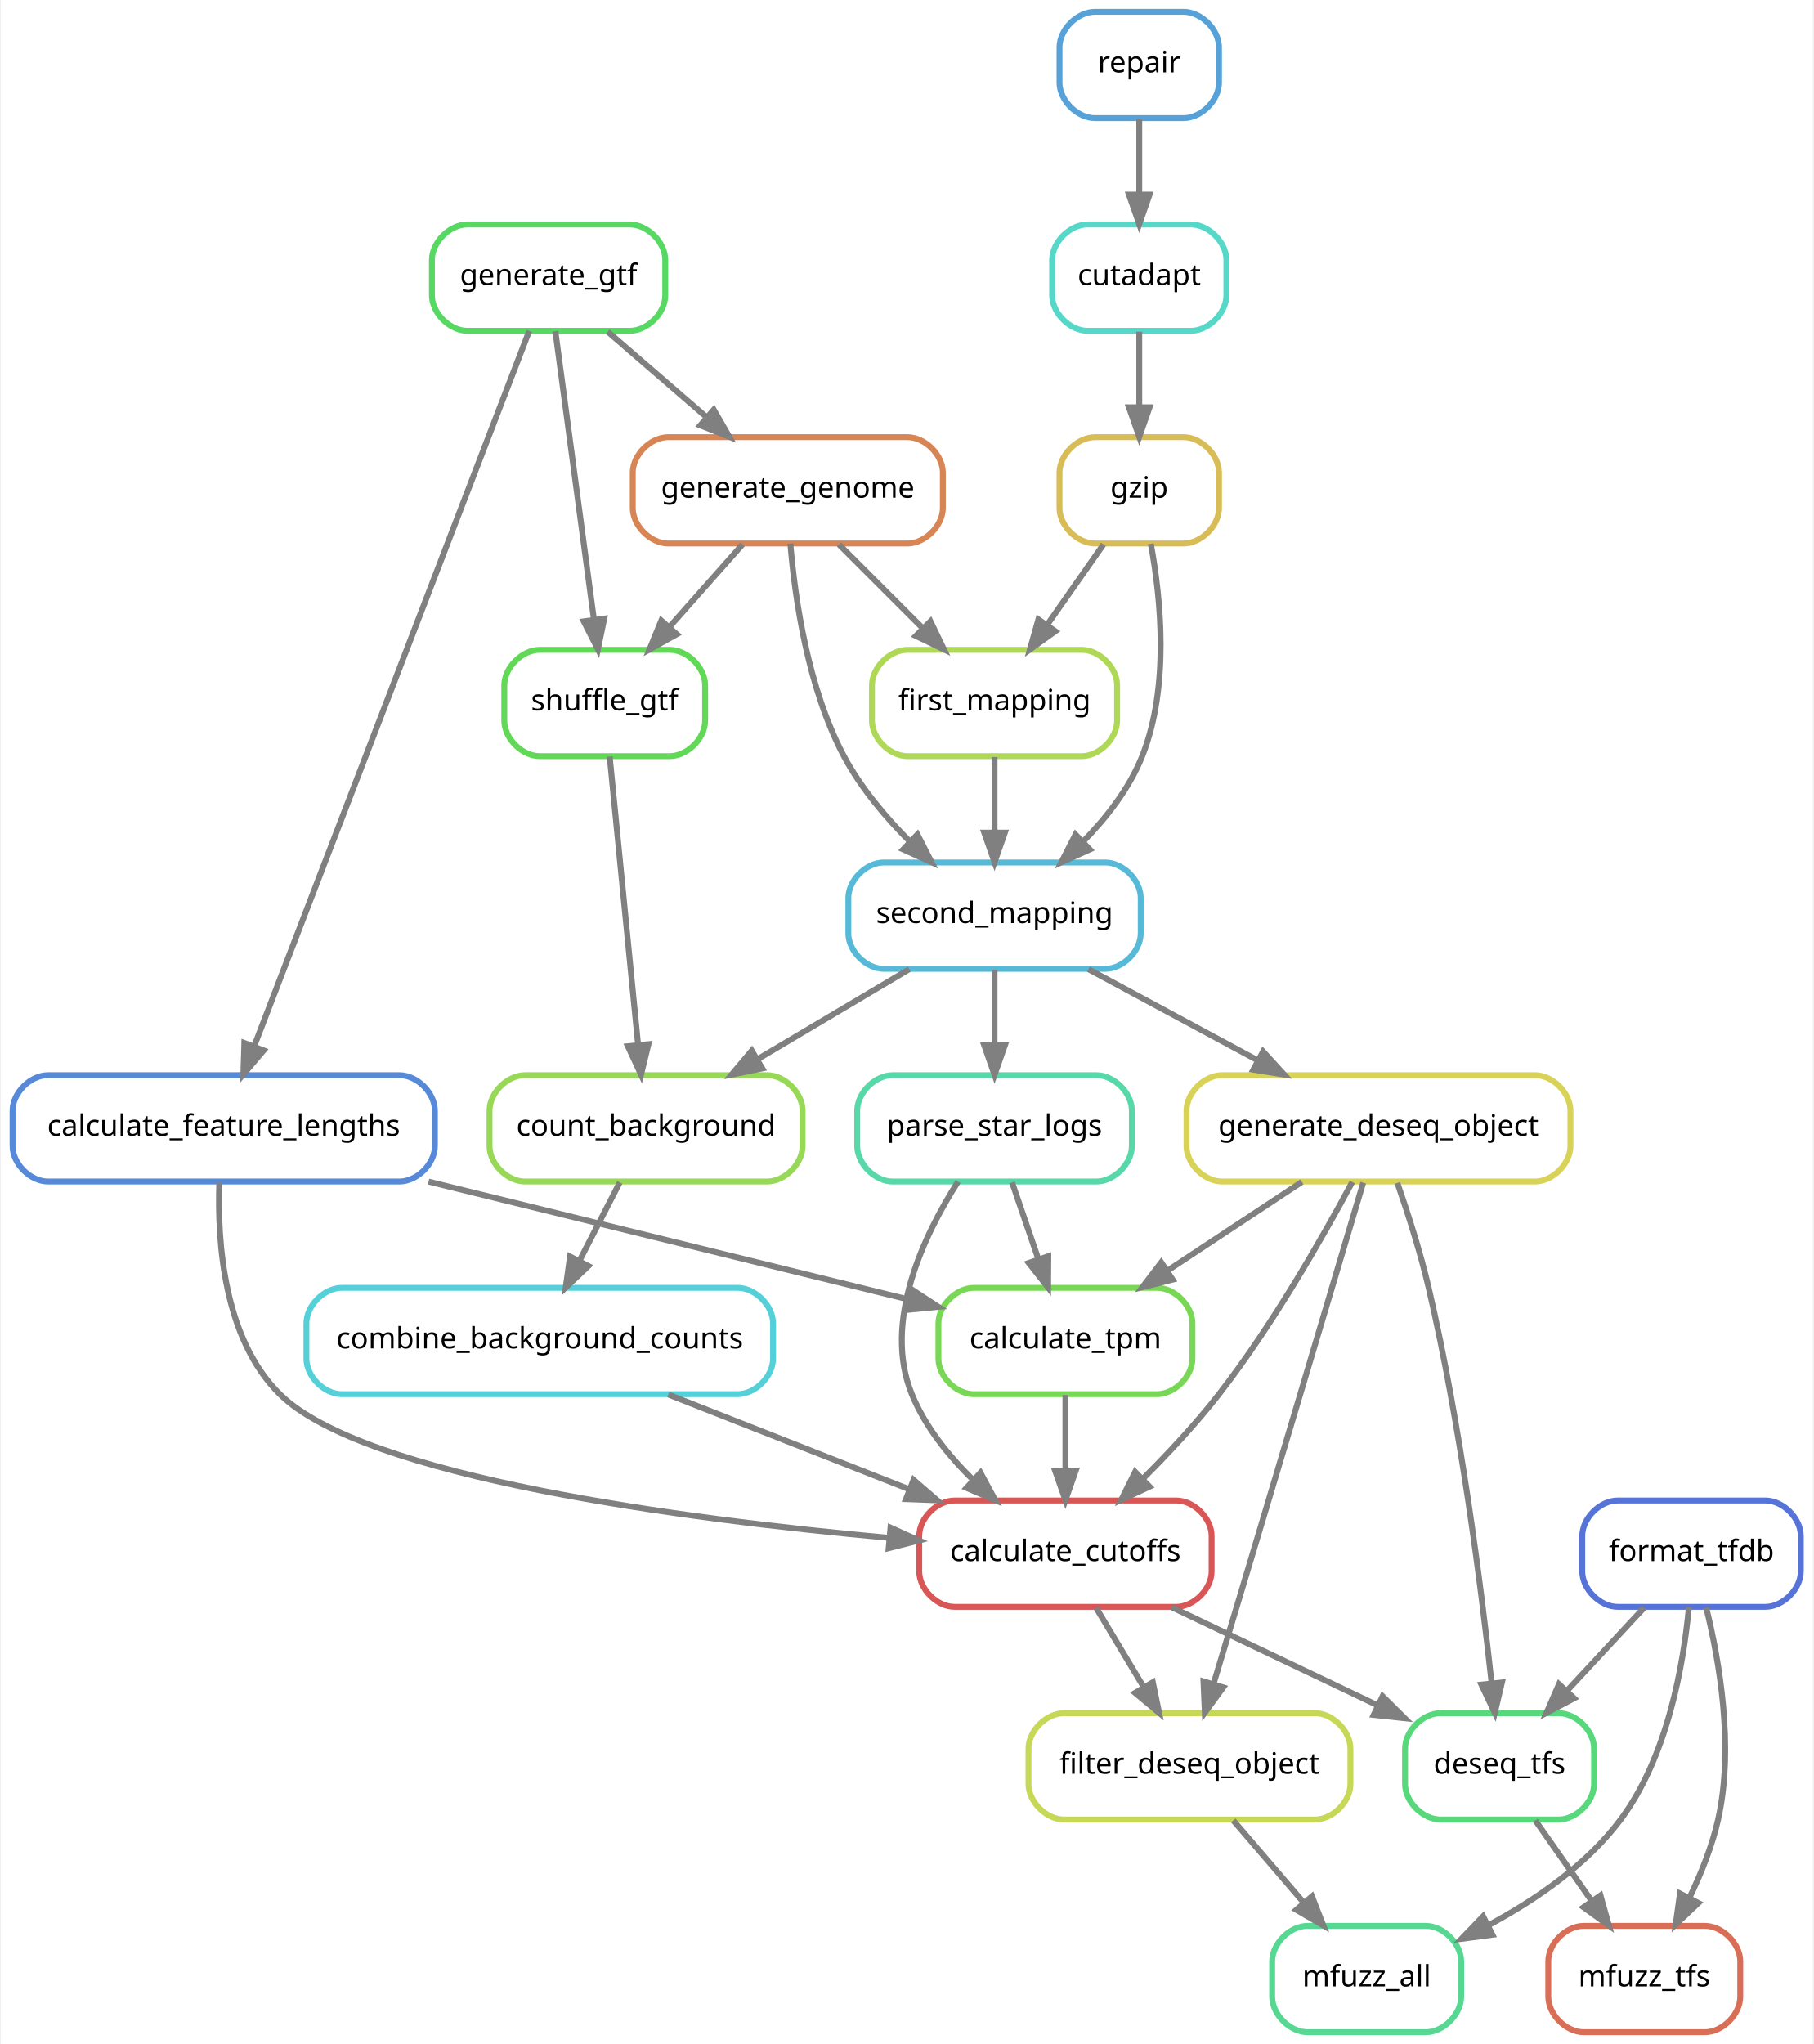
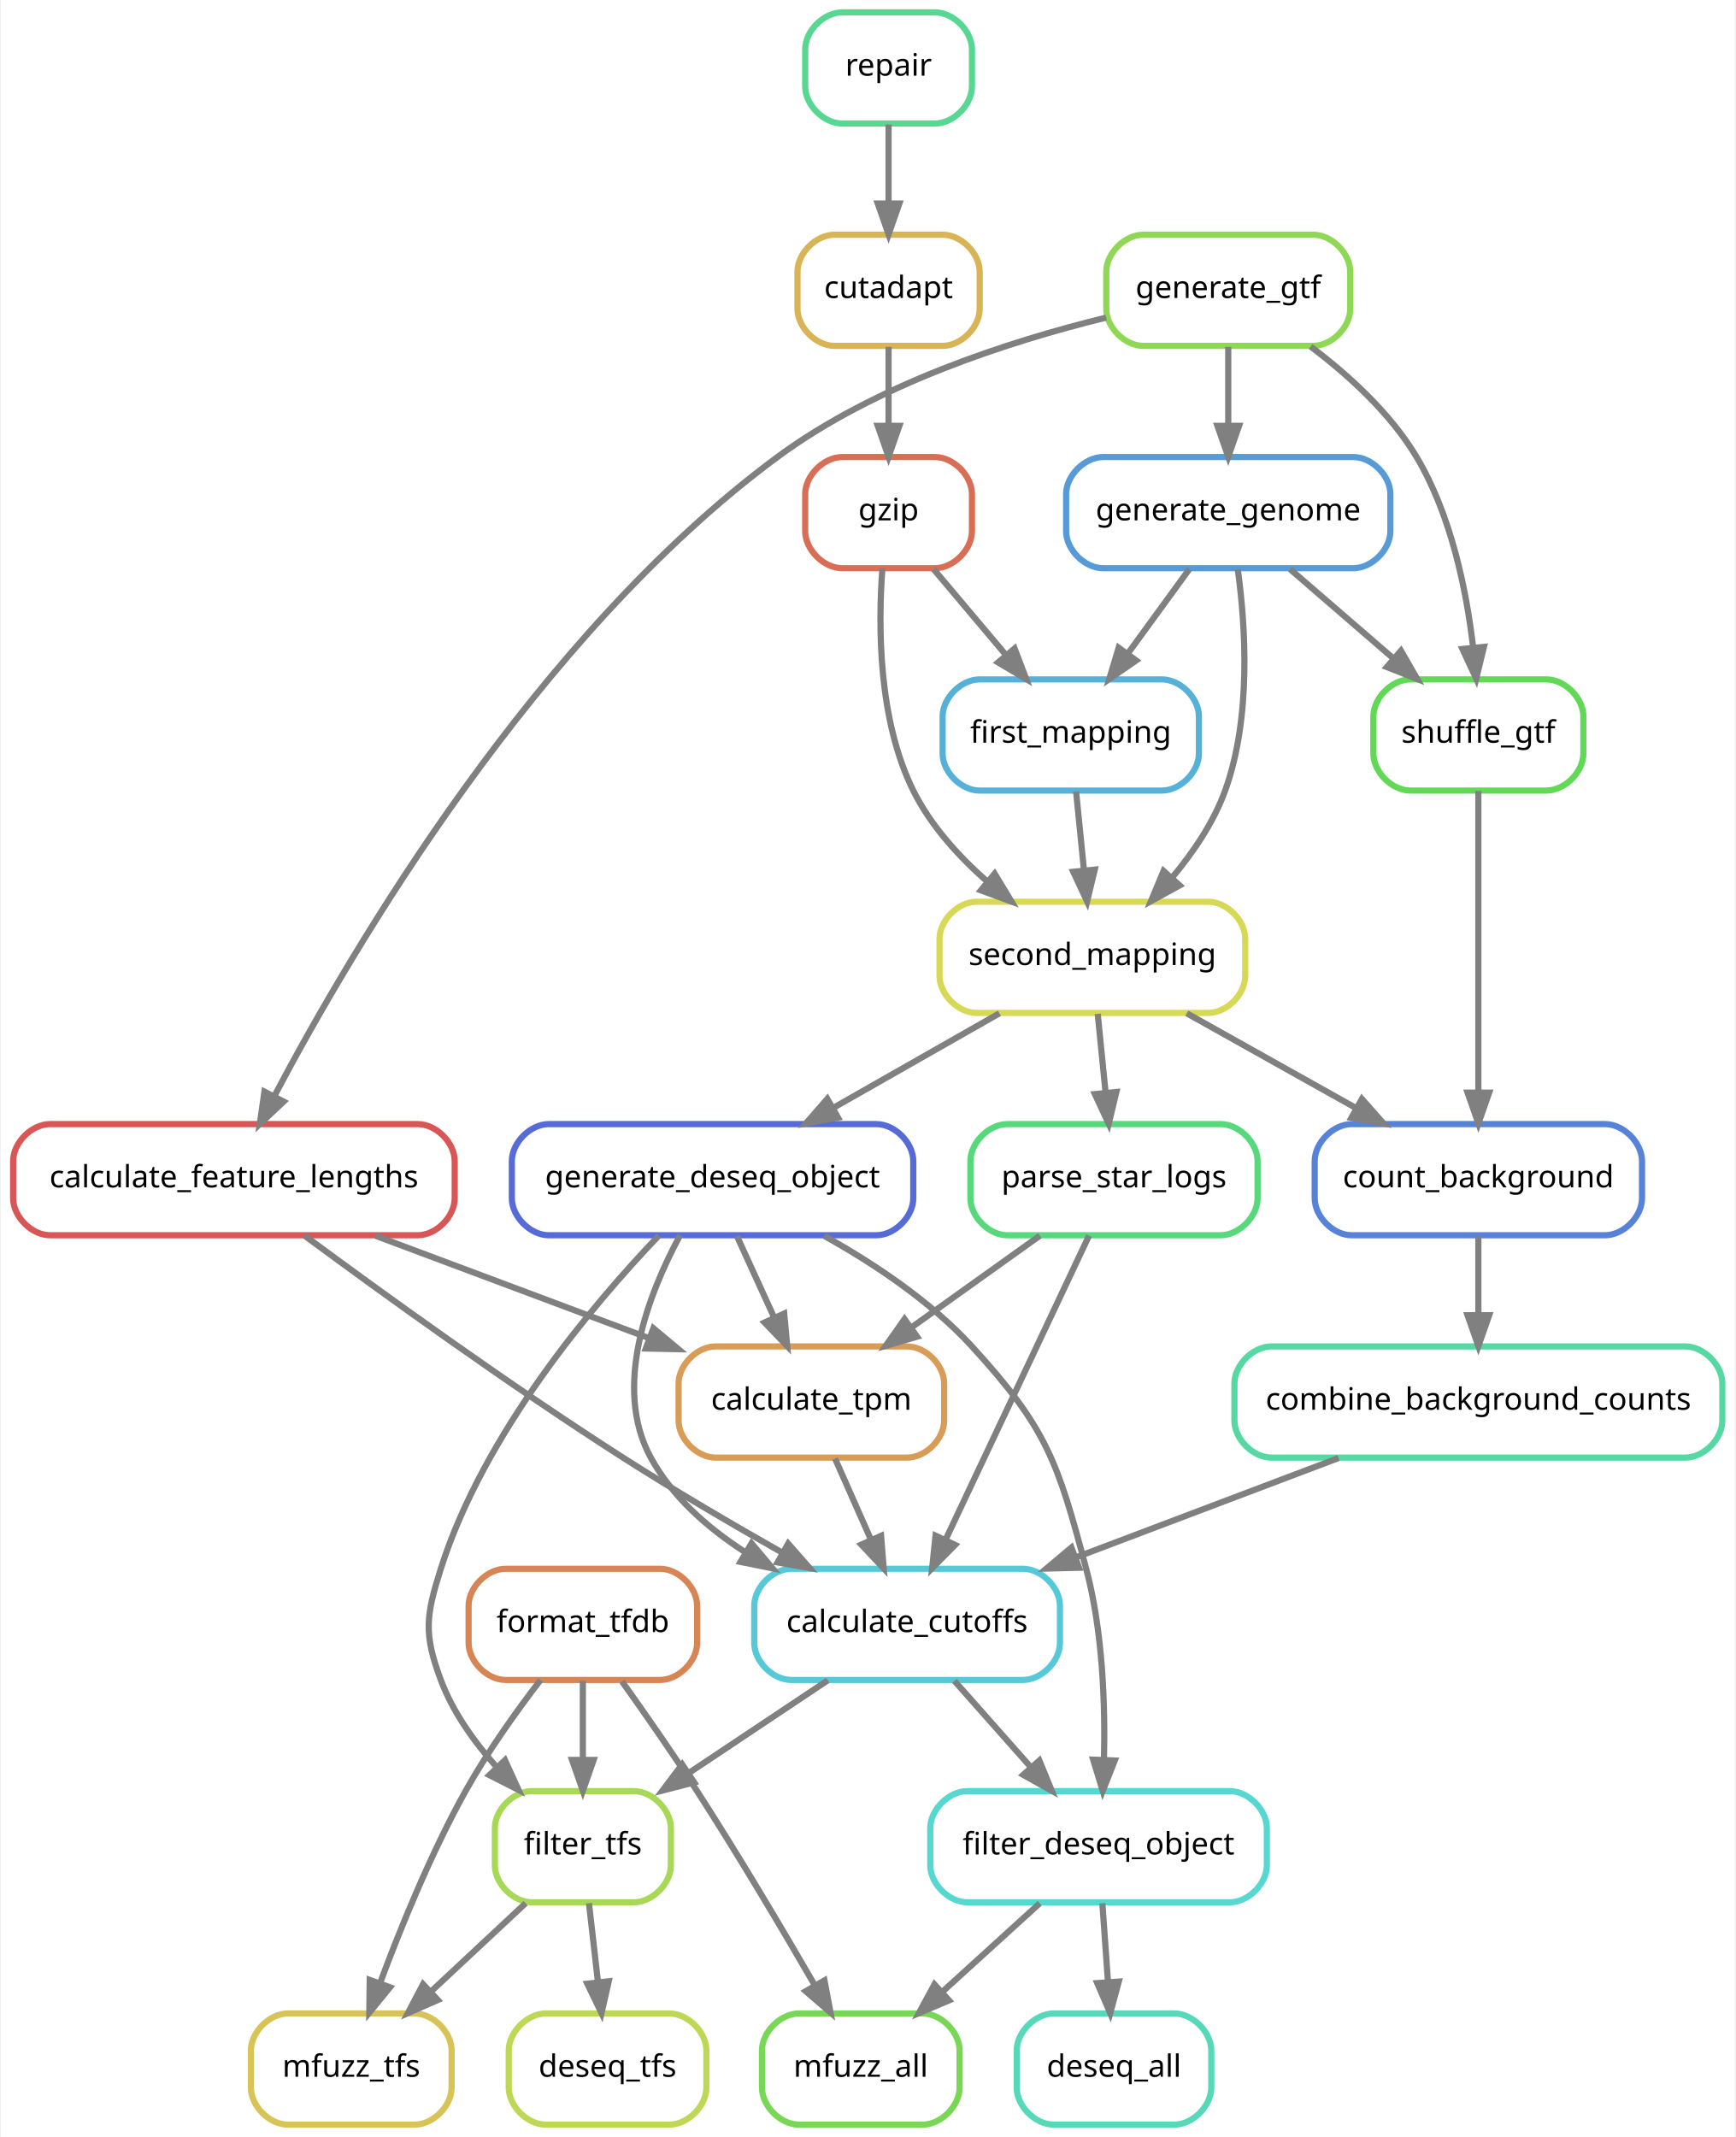
- <svg xmlns="http://www.w3.org/2000/svg" width="614pt" height="692pt" viewBox="0.00 0.00 613.50 692.00">
+ <svg xmlns="http://www.w3.org/2000/svg" width="562pt" height="692pt" viewBox="0.00 0.00 561.50 692.00">
  <g id="graph0" class="graph" transform="scale(1 1) rotate(0) translate(4 688)">
-     <polygon fill="white" stroke="none" points="-4,4 -4,-688 609.5,-688 609.5,4 -4,4" />
+     <polygon fill="white" stroke="none" points="-4,4 -4,-688 557.5,-688 557.5,4 -4,4" />
    <g id="node1" class="node">
-       <path fill="none" stroke="#56d892" stroke-width="2" d="M478.5,-36C478.5,-36 438.5,-36 438.5,-36 432.5,-36 426.5,-30 426.5,-24 426.5,-24 426.5,-12 426.5,-12 426.5,-6 432.5,-0 438.5,-0 438.5,-0 478.5,-0 478.5,-0 484.5,-0 490.5,-6 490.5,-12 490.5,-12 490.5,-24 490.5,-24 490.5,-30 484.5,-36 478.5,-36" />
-       <text text-anchor="middle" x="458.5" y="-15.5" font-family="sans" font-size="10.00">mfuzz_all</text>
+       <path fill="none" stroke="#bed856" stroke-width="2" d="M212.5,-36C212.5,-36 172.5,-36 172.5,-36 166.5,-36 160.5,-30 160.5,-24 160.5,-24 160.5,-12 160.5,-12 160.5,-6 166.5,-0 172.5,-0 172.5,-0 212.5,-0 212.5,-0 218.5,-0 224.5,-6 224.5,-12 224.5,-12 224.5,-24 224.5,-24 224.5,-30 218.5,-36 212.5,-36" />
+       <text text-anchor="middle" x="192.5" y="-15.5" font-family="sans" font-size="10.00">deseq_tfs</text>
    </g>
    <g id="node2" class="node">
-       <path fill="none" stroke="#c6d856" stroke-width="2" d="M441,-108C441,-108 356,-108 356,-108 350,-108 344,-102 344,-96 344,-96 344,-84 344,-84 344,-78 350,-72 356,-72 356,-72 441,-72 441,-72 447,-72 453,-78 453,-84 453,-84 453,-96 453,-96 453,-102 447,-108 441,-108" />
-       <text text-anchor="middle" x="398.5" y="-87.5" font-family="sans" font-size="10.00">filter_deseq_object</text>
+       <path fill="none" stroke="#78d856" stroke-width="2" d="M294.5,-36C294.5,-36 254.5,-36 254.5,-36 248.5,-36 242.5,-30 242.5,-24 242.5,-24 242.5,-12 242.5,-12 242.5,-6 248.5,-0 254.5,-0 254.5,-0 294.5,-0 294.5,-0 300.5,-0 306.5,-6 306.5,-12 306.5,-12 306.5,-24 306.5,-24 306.5,-30 300.5,-36 294.5,-36" />
+       <text text-anchor="middle" x="274.5" y="-15.5" font-family="sans" font-size="10.00">mfuzz_all</text>
+     </g>
+     <g id="node3" class="node">
+       <path fill="none" stroke="#d8c356" stroke-width="2" d="M130,-36C130,-36 89,-36 89,-36 83,-36 77,-30 77,-24 77,-24 77,-12 77,-12 77,-6 83,-0 89,-0 89,-0 130,-0 130,-0 136,-0 142,-6 142,-12 142,-12 142,-24 142,-24 142,-30 136,-36 130,-36" />
+       <text text-anchor="middle" x="109.5" y="-15.5" font-family="sans" font-size="10.00">mfuzz_tfs</text>
+     </g>
+     <g id="node4" class="node">
+       <path fill="none" stroke="#56d8b9" stroke-width="2" d="M376,-36C376,-36 337,-36 337,-36 331,-36 325,-30 325,-24 325,-24 325,-12 325,-12 325,-6 331,-0 337,-0 337,-0 376,-0 376,-0 382,-0 388,-6 388,-12 388,-12 388,-24 388,-24 388,-30 382,-36 376,-36" />
+       <text text-anchor="middle" x="356.5" y="-15.5" font-family="sans" font-size="10.00">deseq_all</text>
+     </g>
+     <g id="node5" class="node">
+       <path fill="none" stroke="#a7d856" stroke-width="2" d="M201,-108C201,-108 168,-108 168,-108 162,-108 156,-102 156,-96 156,-96 156,-84 156,-84 156,-78 162,-72 168,-72 168,-72 201,-72 201,-72 207,-72 213,-78 213,-84 213,-84 213,-96 213,-96 213,-102 207,-108 201,-108" />
+       <text text-anchor="middle" x="184.5" y="-87.5" font-family="sans" font-size="10.00">filter_tfs</text>
+     </g>
+     <g id="edge1" class="edge">
+       <path fill="none" stroke="grey" stroke-width="2" d="M186.478,-71.697C187.359,-63.983 188.419,-54.712 189.401,-46.112" />
+       <polygon fill="grey" stroke="grey" stroke-width="2" points="192.887,-46.437 190.545,-36.104 185.932,-45.642 192.887,-46.437" />
+     </g>
+     <g id="edge4" class="edge">
+       <path fill="none" stroke="grey" stroke-width="2" d="M165.961,-71.697C156.697,-63.05 145.338,-52.449 135.243,-43.027" />
+       <polygon fill="grey" stroke="grey" stroke-width="2" points="137.525,-40.369 127.826,-36.104 132.749,-45.486 137.525,-40.369" />
+     </g>
+     <g id="node6" class="node">
+       <path fill="none" stroke="#56d8d0" stroke-width="2" d="M394,-108C394,-108 309,-108 309,-108 303,-108 297,-102 297,-96 297,-96 297,-84 297,-84 297,-78 303,-72 309,-72 309,-72 394,-72 394,-72 400,-72 406,-78 406,-84 406,-84 406,-96 406,-96 406,-102 400,-108 394,-108" />
+       <text text-anchor="middle" x="351.5" y="-87.5" font-family="sans" font-size="10.00">filter_deseq_object</text>
    </g>
    <g id="edge2" class="edge">
-       <path fill="none" stroke="grey" stroke-width="2" d="M413.331,-71.697C420.525,-63.305 429.297,-53.071 437.19,-43.861" />
-       <polygon fill="grey" stroke="grey" stroke-width="2" points="439.989,-45.975 443.839,-36.104 434.674,-41.419 439.989,-45.975" />
-     </g>
-     <g id="node3" class="node">
-       <path fill="none" stroke="#d86e56" stroke-width="2" d="M573,-36C573,-36 532,-36 532,-36 526,-36 520,-30 520,-24 520,-24 520,-12 520,-12 520,-6 526,-0 532,-0 532,-0 573,-0 573,-0 579,-0 585,-6 585,-12 585,-12 585,-24 585,-24 585,-30 579,-36 573,-36" />
-       <text text-anchor="middle" x="552.5" y="-15.5" font-family="sans" font-size="10.00">mfuzz_tfs</text>
-     </g>
-     <g id="node4" class="node">
-       <path fill="none" stroke="#5673d8" stroke-width="2" d="M593.5,-180C593.5,-180 543.5,-180 543.5,-180 537.5,-180 531.5,-174 531.5,-168 531.5,-168 531.5,-156 531.5,-156 531.5,-150 537.5,-144 543.5,-144 543.5,-144 593.5,-144 593.5,-144 599.5,-144 605.5,-150 605.5,-156 605.5,-156 605.5,-168 605.5,-168 605.5,-174 599.5,-180 593.5,-180" />
-       <text text-anchor="middle" x="568.5" y="-159.5" font-family="sans" font-size="10.00">format_tfdb</text>
-     </g>
-     <g id="edge1" class="edge">
-       <path fill="none" stroke="grey" stroke-width="2" d="M567.609,-143.976C565.825,-124.769 560.481,-93.421 544.5,-72 533.104,-56.724 515.886,-44.866 499.842,-36.278" />
-       <polygon fill="grey" stroke="grey" stroke-width="2" points="501.088,-32.986 490.584,-31.598 497.93,-39.233 501.088,-32.986" />
+       <path fill="none" stroke="grey" stroke-width="2" d="M332.466,-71.697C322.955,-63.05 311.293,-52.449 300.93,-43.027" />
+       <polygon fill="grey" stroke="grey" stroke-width="2" points="303.069,-40.241 293.315,-36.104 298.36,-45.421 303.069,-40.241" />
    </g>
    <g id="edge6" class="edge">
-       <path fill="none" stroke="grey" stroke-width="2" d="M573.474,-143.744C577.935,-125.669 583,-96.55 577.5,-72 575.486,-63.009 571.768,-53.747 567.804,-45.53" />
-       <polygon fill="grey" stroke="grey" stroke-width="2" points="570.815,-43.732 563.125,-36.444 564.592,-46.937 570.815,-43.732" />
+       <path fill="none" stroke="grey" stroke-width="2" d="M352.736,-71.697C353.287,-63.983 353.949,-54.712 354.563,-46.112" />
+       <polygon fill="grey" stroke="grey" stroke-width="2" points="358.057,-46.328 355.278,-36.104 351.075,-45.83 358.057,-46.328" />
    </g>
    <g id="node7" class="node">
-       <path fill="none" stroke="#56d87b" stroke-width="2" d="M523.5,-108C523.5,-108 483.5,-108 483.5,-108 477.5,-108 471.5,-102 471.5,-96 471.5,-96 471.5,-84 471.5,-84 471.5,-78 477.5,-72 483.5,-72 483.5,-72 523.5,-72 523.5,-72 529.5,-72 535.5,-78 535.5,-84 535.5,-84 535.5,-96 535.5,-96 535.5,-102 529.5,-108 523.5,-108" />
-       <text text-anchor="middle" x="503.5" y="-87.5" font-family="sans" font-size="10.00">deseq_tfs</text>
+       <path fill="none" stroke="#d88556" stroke-width="2" d="M209.5,-180C209.5,-180 159.5,-180 159.5,-180 153.5,-180 147.5,-174 147.5,-168 147.5,-168 147.5,-156 147.5,-156 147.5,-150 153.5,-144 159.5,-144 159.5,-144 209.5,-144 209.5,-144 215.5,-144 221.5,-150 221.5,-156 221.5,-156 221.5,-168 221.5,-168 221.5,-174 215.5,-180 209.5,-180" />
+       <text text-anchor="middle" x="184.5" y="-159.5" font-family="sans" font-size="10.00">format_tfdb</text>
+     </g>
+     <g id="edge3" class="edge">
+       <path fill="none" stroke="grey" stroke-width="2" d="M197.157,-143.551C204.459,-133.317 213.709,-120.067 221.5,-108 234.956,-87.157 249.301,-62.933 259.668,-45.025" />
+       <polygon fill="grey" stroke="grey" stroke-width="2" points="262.743,-46.699 264.702,-36.287 256.677,-43.205 262.743,-46.699" />
+     </g>
+     <g id="edge5" class="edge">
+       <path fill="none" stroke="grey" stroke-width="2" d="M170.787,-143.997C163.05,-133.912 153.55,-120.662 146.5,-108 135.357,-87.986 125.551,-63.927 118.839,-45.872" />
+       <polygon fill="grey" stroke="grey" stroke-width="2" points="122.053,-44.471 115.348,-36.268 115.474,-46.862 122.053,-44.471" />
+     </g>
+     <g id="edge9" class="edge">
+       <path fill="none" stroke="grey" stroke-width="2" d="M184.5,-143.697C184.5,-135.983 184.5,-126.712 184.5,-118.112" />
+       <polygon fill="grey" stroke="grey" stroke-width="2" points="188,-118.104 184.5,-108.104 181,-118.104 188,-118.104" />
+     </g>
+     <g id="node8" class="node">
+       <path fill="none" stroke="#56c9d8" stroke-width="2" d="M327,-180C327,-180 252,-180 252,-180 246,-180 240,-174 240,-168 240,-168 240,-156 240,-156 240,-150 246,-144 252,-144 252,-144 327,-144 327,-144 333,-144 339,-150 339,-156 339,-156 339,-168 339,-168 339,-174 333,-180 327,-180" />
+       <text text-anchor="middle" x="289.5" y="-159.5" font-family="sans" font-size="10.00">calculate_cutoffs</text>
+     </g>
+     <g id="edge8" class="edge">
+       <path fill="none" stroke="grey" stroke-width="2" d="M263.814,-143.876C250.212,-134.808 233.328,-123.552 218.639,-113.759" />
+       <polygon fill="grey" stroke="grey" stroke-width="2" points="220.547,-110.825 210.285,-108.19 216.664,-116.649 220.547,-110.825" />
+     </g>
+     <g id="edge11" class="edge">
+       <path fill="none" stroke="grey" stroke-width="2" d="M304.826,-143.697C312.259,-135.305 321.323,-125.07 329.48,-115.861" />
+       <polygon fill="grey" stroke="grey" stroke-width="2" points="332.34,-117.911 336.35,-108.104 327.1,-113.27 332.34,-117.911" />
+     </g>
+     <g id="node9" class="node">
+       <path fill="none" stroke="#566bd8" stroke-width="2" d="M279.5,-324C279.5,-324 173.5,-324 173.5,-324 167.5,-324 161.5,-318 161.5,-312 161.5,-312 161.5,-300 161.5,-300 161.5,-294 167.5,-288 173.5,-288 173.5,-288 279.5,-288 279.5,-288 285.5,-288 291.5,-294 291.5,-300 291.5,-300 291.5,-312 291.5,-312 291.5,-318 285.5,-324 279.5,-324" />
+       <text text-anchor="middle" x="226.5" y="-303.5" font-family="sans" font-size="10.00">generate_deseq_object</text>
+     </g>
+     <g id="edge7" class="edge">
+       <path fill="none" stroke="grey" stroke-width="2" d="M209.119,-287.905C187.677,-265.468 152.362,-223.771 138.5,-180 133.669,-164.747 132.903,-158.989 138.5,-144 142.376,-133.621 149.303,-123.927 156.624,-115.743" />
+       <polygon fill="grey" stroke="grey" stroke-width="2" points="159.284,-118.026 163.677,-108.385 154.231,-113.182 159.284,-118.026" />
+     </g>
+     <g id="edge10" class="edge">
+       <path fill="none" stroke="grey" stroke-width="2" d="M262.69,-287.788C278.799,-278.807 297.11,-266.626 310.5,-252 334.794,-225.463 338.258,-214.771 347.5,-180 352.889,-159.727 353.69,-135.956 353.253,-118.083" />
+       <polygon fill="grey" stroke="grey" stroke-width="2" points="356.749,-117.913 352.864,-108.056 349.754,-118.184 356.749,-117.913" />
+     </g>
+     <g id="edge16" class="edge">
+       <path fill="none" stroke="grey" stroke-width="2" d="M215.955,-287.944C205.882,-269.264 193.944,-238.916 206.5,-216 213.441,-203.332 224.842,-193.252 237.003,-185.433" />
+       <polygon fill="grey" stroke="grey" stroke-width="2" points="239.122,-188.245 245.939,-180.134 235.552,-182.224 239.122,-188.245" />
+     </g>
+     <g id="node12" class="node">
+       <path fill="none" stroke="#d89c56" stroke-width="2" d="M289.5,-252C289.5,-252 227.5,-252 227.5,-252 221.5,-252 215.5,-246 215.5,-240 215.5,-240 215.5,-228 215.5,-228 215.5,-222 221.5,-216 227.5,-216 227.5,-216 289.5,-216 289.5,-216 295.5,-216 301.5,-222 301.5,-228 301.5,-228 301.5,-240 301.5,-240 301.5,-246 295.5,-252 289.5,-252" />
+       <text text-anchor="middle" x="258.5" y="-231.5" font-family="sans" font-size="10.00">calculate_tpm</text>
+     </g>
+     <g id="edge20" class="edge">
+       <path fill="none" stroke="grey" stroke-width="2" d="M234.41,-287.697C238.053,-279.728 242.454,-270.1 246.494,-261.264" />
+       <polygon fill="grey" stroke="grey" stroke-width="2" points="249.706,-262.654 250.681,-252.104 243.34,-259.744 249.706,-262.654" />
+     </g>
+     <g id="node10" class="node">
+       <path fill="none" stroke="#56d8a2" stroke-width="2" d="M541.5,-252C541.5,-252 407.5,-252 407.5,-252 401.5,-252 395.5,-246 395.5,-240 395.5,-240 395.5,-228 395.5,-228 395.5,-222 401.5,-216 407.5,-216 407.5,-216 541.5,-216 541.5,-216 547.5,-216 553.5,-222 553.5,-228 553.5,-228 553.5,-240 553.5,-240 553.5,-246 547.5,-252 541.5,-252" />
+       <text text-anchor="middle" x="474.5" y="-231.5" font-family="sans" font-size="10.00">combine_background_counts</text>
    </g>
    <g id="edge14" class="edge">
-       <path fill="none" stroke="grey" stroke-width="2" d="M552.433,-143.697C544.561,-135.22 534.945,-124.864 526.327,-115.583" />
-       <polygon fill="grey" stroke="grey" stroke-width="2" points="528.752,-113.051 519.383,-108.104 523.622,-117.814 528.752,-113.051" />
-     </g>
-     <g id="node5" class="node">
-       <path fill="none" stroke="#d8d356" stroke-width="2" d="M515.5,-324C515.5,-324 409.5,-324 409.5,-324 403.5,-324 397.5,-318 397.5,-312 397.5,-312 397.5,-300 397.5,-300 397.5,-294 403.5,-288 409.5,-288 409.5,-288 515.5,-288 515.5,-288 521.5,-288 527.5,-294 527.5,-300 527.5,-300 527.5,-312 527.5,-312 527.5,-318 521.5,-324 515.5,-324" />
-       <text text-anchor="middle" x="462.5" y="-303.5" font-family="sans" font-size="10.00">generate_deseq_object</text>
-     </g>
-     <g id="edge4" class="edge">
-       <path fill="none" stroke="grey" stroke-width="2" d="M457.334,-287.602C448.561,-258.069 430.173,-196.242 414.5,-144 411.947,-135.492 409.152,-126.219 406.623,-117.842" />
-       <polygon fill="grey" stroke="grey" stroke-width="2" points="409.947,-116.741 403.703,-108.181 403.246,-118.766 409.947,-116.741" />
-     </g>
-     <g id="node6" class="node">
-       <path fill="none" stroke="#d85656" stroke-width="2" d="M394,-180C394,-180 319,-180 319,-180 313,-180 307,-174 307,-168 307,-168 307,-156 307,-156 307,-150 313,-144 319,-144 319,-144 394,-144 394,-144 400,-144 406,-150 406,-156 406,-156 406,-168 406,-168 406,-174 400,-180 394,-180" />
-       <text text-anchor="middle" x="356.5" y="-159.5" font-family="sans" font-size="10.00">calculate_cutoffs</text>
+       <path fill="none" stroke="grey" stroke-width="2" d="M429.244,-215.876C403.504,-206.137 371.092,-193.872 343.964,-183.608" />
+       <polygon fill="grey" stroke="grey" stroke-width="2" points="345.201,-180.334 334.609,-180.068 342.723,-186.881 345.201,-180.334" />
+     </g>
+     <g id="node11" class="node">
+       <path fill="none" stroke="#d85656" stroke-width="2" d="M131,-324C131,-324 12,-324 12,-324 6,-324 0,-318 0,-312 0,-312 0,-300 0,-300 0,-294 6,-288 12,-288 12,-288 131,-288 131,-288 137,-288 143,-294 143,-300 143,-300 143,-312 143,-312 143,-318 137,-324 131,-324" />
+       <text text-anchor="middle" x="71.5" y="-303.5" font-family="sans" font-size="10.00">calculate_feature_lengths</text>
    </g>
    <g id="edge12" class="edge">
-       <path fill="none" stroke="grey" stroke-width="2" d="M453.637,-287.846C443.734,-269.347 426.687,-239.404 408.5,-216 400.792,-206.081 391.417,-196.033 382.761,-187.392" />
-       <polygon fill="grey" stroke="grey" stroke-width="2" points="384.998,-184.685 375.399,-180.199 380.106,-189.691 384.998,-184.685" />
+       <path fill="none" stroke="grey" stroke-width="2" d="M94.285,-287.945C119.191,-269.53 160.494,-239.658 197.5,-216 214.142,-205.361 232.971,-194.342 249.241,-185.126" />
+       <polygon fill="grey" stroke="grey" stroke-width="2" points="250.987,-188.159 257.986,-180.205 247.554,-182.059 250.987,-188.159" />
+     </g>
+     <g id="edge21" class="edge">
+       <path fill="none" stroke="grey" stroke-width="2" d="M117.245,-287.876C144.038,-277.847 177.981,-265.141 205.879,-254.698" />
+       <polygon fill="grey" stroke="grey" stroke-width="2" points="207.334,-257.89 215.473,-251.106 204.88,-251.334 207.334,-257.89" />
+     </g>
+     <g id="edge13" class="edge">
+       <path fill="none" stroke="grey" stroke-width="2" d="M266.163,-215.697C269.692,-207.728 273.956,-198.1 277.869,-189.264" />
+       <polygon fill="grey" stroke="grey" stroke-width="2" points="281.076,-190.665 281.925,-180.104 274.676,-187.831 281.076,-190.665" />
+     </g>
+     <g id="node13" class="node">
+       <path fill="none" stroke="#56d87b" stroke-width="2" d="M391,-324C391,-324 322,-324 322,-324 316,-324 310,-318 310,-312 310,-312 310,-300 310,-300 310,-294 316,-288 322,-288 322,-288 391,-288 391,-288 397,-288 403,-294 403,-300 403,-300 403,-312 403,-312 403,-318 397,-324 391,-324" />
+       <text text-anchor="middle" x="356.5" y="-303.5" font-family="sans" font-size="10.00">parse_star_logs</text>
    </g>
    <g id="edge15" class="edge">
-       <path fill="none" stroke="grey" stroke-width="2" d="M468.893,-287.534C472.44,-277.295 476.69,-264.045 479.5,-252 490.344,-205.515 497.326,-150.284 500.822,-118.083" />
-       <polygon fill="grey" stroke="grey" stroke-width="2" points="504.308,-118.404 501.874,-108.092 497.346,-117.671 504.308,-118.404" />
-     </g>
-     <g id="node10" class="node">
-       <path fill="none" stroke="#78d856" stroke-width="2" d="M387.5,-252C387.5,-252 325.5,-252 325.5,-252 319.5,-252 313.5,-246 313.5,-240 313.5,-240 313.5,-228 313.5,-228 313.5,-222 319.5,-216 325.5,-216 325.5,-216 387.5,-216 387.5,-216 393.5,-216 399.5,-222 399.5,-228 399.5,-228 399.5,-240 399.5,-240 399.5,-246 393.5,-252 387.5,-252" />
-       <text text-anchor="middle" x="356.5" y="-231.5" font-family="sans" font-size="10.00">calculate_tpm</text>
-     </g>
-     <g id="edge21" class="edge">
-       <path fill="none" stroke="grey" stroke-width="2" d="M436.569,-287.876C422.838,-278.808 405.794,-267.552 390.964,-257.759" />
-       <polygon fill="grey" stroke="grey" stroke-width="2" points="392.804,-254.78 382.53,-252.19 388.946,-260.621 392.804,-254.78" />
-     </g>
-     <g id="edge3" class="edge">
-       <path fill="none" stroke="grey" stroke-width="2" d="M366.882,-143.697C371.765,-135.559 377.687,-125.689 383.079,-116.701" />
-       <polygon fill="grey" stroke="grey" stroke-width="2" points="386.094,-118.48 388.237,-108.104 380.091,-114.879 386.094,-118.48" />
-     </g>
-     <g id="edge13" class="edge">
-       <path fill="none" stroke="grey" stroke-width="2" d="M392.46,-143.876C413.582,-133.818 440.358,-121.067 462.324,-110.607" />
-       <polygon fill="grey" stroke="grey" stroke-width="2" points="463.89,-113.739 471.413,-106.279 460.88,-107.419 463.89,-113.739" />
-     </g>
-     <g id="edge5" class="edge">
-       <path fill="none" stroke="grey" stroke-width="2" d="M515.612,-71.697C521.368,-63.474 528.362,-53.483 534.706,-44.421" />
-       <polygon fill="grey" stroke="grey" stroke-width="2" points="537.66,-46.304 540.527,-36.104 531.925,-42.289 537.66,-46.304" />
-     </g>
-     <g id="node8" class="node">
-       <path fill="none" stroke="#56b9d8" stroke-width="2" d="M370,-396C370,-396 295,-396 295,-396 289,-396 283,-390 283,-384 283,-384 283,-372 283,-372 283,-366 289,-360 295,-360 295,-360 370,-360 370,-360 376,-360 382,-366 382,-372 382,-372 382,-384 382,-384 382,-390 376,-396 370,-396" />
-       <text text-anchor="middle" x="332.5" y="-375.5" font-family="sans" font-size="10.00">second_mapping</text>
-     </g>
-     <g id="edge7" class="edge">
-       <path fill="none" stroke="grey" stroke-width="2" d="M364.302,-359.876C381.614,-350.554 403.221,-338.919 421.756,-328.939" />
-       <polygon fill="grey" stroke="grey" stroke-width="2" points="423.431,-332.012 430.576,-324.19 420.112,-325.849 423.431,-332.012" />
-     </g>
-     <g id="node12" class="node">
-       <path fill="none" stroke="#56d8a9" stroke-width="2" d="M367,-324C367,-324 298,-324 298,-324 292,-324 286,-318 286,-312 286,-312 286,-300 286,-300 286,-294 292,-288 298,-288 298,-288 367,-288 367,-288 373,-288 379,-294 379,-300 379,-300 379,-312 379,-312 379,-318 373,-324 367,-324" />
-       <text text-anchor="middle" x="332.5" y="-303.5" font-family="sans" font-size="10.00">parse_star_logs</text>
+       <path fill="none" stroke="grey" stroke-width="2" d="M348.418,-287.871C336.848,-263.35 315.466,-218.032 301.89,-189.259" />
+       <polygon fill="grey" stroke="grey" stroke-width="2" points="305.043,-187.74 297.61,-180.189 298.712,-190.727 305.043,-187.74" />
+     </g>
+     <g id="edge22" class="edge">
+       <path fill="none" stroke="grey" stroke-width="2" d="M332.527,-287.876C319.95,-278.893 304.368,-267.763 290.748,-258.034" />
+       <polygon fill="grey" stroke="grey" stroke-width="2" points="292.737,-255.154 282.566,-252.19 288.669,-260.85 292.737,-255.154" />
+     </g>
+     <g id="node14" class="node">
+       <path fill="none" stroke="#d6d856" stroke-width="2" d="M387,-396C387,-396 312,-396 312,-396 306,-396 300,-390 300,-384 300,-384 300,-372 300,-372 300,-366 306,-360 312,-360 312,-360 387,-360 387,-360 393,-360 399,-366 399,-372 399,-372 399,-384 399,-384 399,-390 393,-396 387,-396" />
+       <text text-anchor="middle" x="349.5" y="-375.5" font-family="sans" font-size="10.00">second_mapping</text>
+     </g>
+     <g id="edge17" class="edge">
+       <path fill="none" stroke="grey" stroke-width="2" d="M319.411,-359.876C303.18,-350.639 282.958,-339.131 265.529,-329.212" />
+       <polygon fill="grey" stroke="grey" stroke-width="2" points="267.127,-326.094 256.705,-324.19 263.665,-332.178 267.127,-326.094" />
+     </g>
+     <g id="edge23" class="edge">
+       <path fill="none" stroke="grey" stroke-width="2" d="M351.23,-359.697C352.002,-351.983 352.929,-342.712 353.789,-334.112" />
+       <polygon fill="grey" stroke="grey" stroke-width="2" points="357.277,-334.403 354.79,-324.104 350.312,-333.706 357.277,-334.403" />
+     </g>
+     <g id="node15" class="node">
+       <path fill="none" stroke="#5682d8" stroke-width="2" d="M515.5,-324C515.5,-324 433.5,-324 433.5,-324 427.5,-324 421.5,-318 421.5,-312 421.5,-312 421.5,-300 421.5,-300 421.5,-294 427.5,-288 433.5,-288 433.5,-288 515.5,-288 515.5,-288 521.5,-288 527.5,-294 527.5,-300 527.5,-300 527.5,-312 527.5,-312 527.5,-318 521.5,-324 515.5,-324" />
+       <text text-anchor="middle" x="474.5" y="-303.5" font-family="sans" font-size="10.00">count_background</text>
+     </g>
+     <g id="edge27" class="edge">
+       <path fill="none" stroke="grey" stroke-width="2" d="M380.078,-359.876C396.574,-350.639 417.124,-339.131 434.836,-329.212" />
+       <polygon fill="grey" stroke="grey" stroke-width="2" points="436.789,-332.13 443.804,-324.19 433.369,-326.022 436.789,-332.13" />
+     </g>
+     <g id="edge18" class="edge">
+       <path fill="none" stroke="grey" stroke-width="2" d="M474.5,-287.697C474.5,-279.983 474.5,-270.712 474.5,-262.112" />
+       <polygon fill="grey" stroke="grey" stroke-width="2" points="478,-262.104 474.5,-252.104 471,-262.104 478,-262.104" />
+     </g>
+     <g id="node16" class="node">
+       <path fill="none" stroke="#8fd856" stroke-width="2" d="M421,-612C421,-612 366,-612 366,-612 360,-612 354,-606 354,-600 354,-600 354,-588 354,-588 354,-582 360,-576 366,-576 366,-576 421,-576 421,-576 427,-576 433,-582 433,-588 433,-588 433,-600 433,-600 433,-606 427,-612 421,-612" />
+       <text text-anchor="middle" x="393.5" y="-591.5" font-family="sans" font-size="10.00">generate_gtf</text>
+     </g>
+     <g id="edge19" class="edge">
+       <path fill="none" stroke="grey" stroke-width="2" d="M353.977,-585.163C322.795,-577.527 279.388,-563.547 247.5,-540 169.477,-482.387 109.774,-380.752 84.586,-333.072" />
+       <polygon fill="grey" stroke="grey" stroke-width="2" points="87.597,-331.275 79.877,-324.018 81.386,-334.505 87.597,-331.275" />
+     </g>
+     <g id="node19" class="node">
+       <path fill="none" stroke="#569ad8" stroke-width="2" d="M434,-540C434,-540 353,-540 353,-540 347,-540 341,-534 341,-528 341,-528 341,-516 341,-516 341,-510 347,-504 353,-504 353,-504 434,-504 434,-504 440,-504 446,-510 446,-516 446,-516 446,-528 446,-528 446,-534 440,-540 434,-540" />
+       <text text-anchor="middle" x="393.5" y="-519.5" font-family="sans" font-size="10.00">generate_genome</text>
+     </g>
+     <g id="edge32" class="edge">
+       <path fill="none" stroke="grey" stroke-width="2" d="M393.5,-575.697C393.5,-567.983 393.5,-558.712 393.5,-550.112" />
+       <polygon fill="grey" stroke="grey" stroke-width="2" points="397,-550.104 393.5,-540.104 390,-550.104 397,-550.104" />
+     </g>
+     <g id="node20" class="node">
+       <path fill="none" stroke="#61d856" stroke-width="2" d="M496.5,-468C496.5,-468 452.5,-468 452.5,-468 446.5,-468 440.5,-462 440.5,-456 440.5,-456 440.5,-444 440.5,-444 440.5,-438 446.5,-432 452.5,-432 452.5,-432 496.5,-432 496.5,-432 502.5,-432 508.5,-438 508.5,-444 508.5,-444 508.5,-456 508.5,-456 508.5,-462 502.5,-468 496.5,-468" />
+       <text text-anchor="middle" x="474.5" y="-447.5" font-family="sans" font-size="10.00">shuffle_gtf</text>
+     </g>
+     <g id="edge33" class="edge">
+       <path fill="none" stroke="grey" stroke-width="2" d="M420.169,-575.792C432.39,-566.585 446.014,-554.214 454.5,-540 465.698,-521.245 470.635,-496.864 472.807,-478.364" />
+       <polygon fill="grey" stroke="grey" stroke-width="2" points="476.307,-478.53 473.793,-468.238 469.34,-477.851 476.307,-478.53" />
+     </g>
+     <g id="node17" class="node">
+       <path fill="none" stroke="#56b1d8" stroke-width="2" d="M372,-468C372,-468 313,-468 313,-468 307,-468 301,-462 301,-456 301,-456 301,-444 301,-444 301,-438 307,-432 313,-432 313,-432 372,-432 372,-432 378,-432 384,-438 384,-444 384,-444 384,-456 384,-456 384,-462 378,-468 372,-468" />
+       <text text-anchor="middle" x="342.5" y="-447.5" font-family="sans" font-size="10.00">first_mapping</text>
    </g>
    <g id="edge24" class="edge">
-       <path fill="none" stroke="grey" stroke-width="2" d="M332.5,-359.697C332.5,-351.983 332.5,-342.712 332.5,-334.112" />
-       <polygon fill="grey" stroke="grey" stroke-width="2" points="336,-334.104 332.5,-324.104 329,-334.104 336,-334.104" />
-     </g>
-     <g id="node16" class="node">
-       <path fill="none" stroke="#97d856" stroke-width="2" d="M255.5,-324C255.5,-324 173.5,-324 173.5,-324 167.5,-324 161.5,-318 161.5,-312 161.5,-312 161.5,-300 161.5,-300 161.5,-294 167.5,-288 173.5,-288 173.5,-288 255.5,-288 255.5,-288 261.5,-288 267.5,-294 267.5,-300 267.5,-300 267.5,-312 267.5,-312 267.5,-318 261.5,-324 255.5,-324" />
-       <text text-anchor="middle" x="214.5" y="-303.5" font-family="sans" font-size="10.00">count_background</text>
+       <path fill="none" stroke="grey" stroke-width="2" d="M344.23,-431.697C345.002,-423.983 345.929,-414.712 346.789,-406.112" />
+       <polygon fill="grey" stroke="grey" stroke-width="2" points="350.277,-406.403 347.79,-396.104 343.312,-405.706 350.277,-406.403" />
+     </g>
+     <g id="node18" class="node">
+       <path fill="none" stroke="#d86e56" stroke-width="2" d="M298.5,-540C298.5,-540 268.5,-540 268.5,-540 262.5,-540 256.5,-534 256.5,-528 256.5,-528 256.5,-516 256.5,-516 256.5,-510 262.5,-504 268.5,-504 268.5,-504 298.5,-504 298.5,-504 304.5,-504 310.5,-510 310.5,-516 310.5,-516 310.5,-528 310.5,-528 310.5,-534 304.5,-540 298.5,-540" />
+       <text text-anchor="middle" x="283.5" y="-519.5" font-family="sans" font-size="10.00">gzip</text>
+     </g>
+     <g id="edge25" class="edge">
+       <path fill="none" stroke="grey" stroke-width="2" d="M281.506,-503.952C280.097,-485.279 280.135,-454.936 291.5,-432 297.083,-420.733 306.166,-410.707 315.505,-402.49" />
+       <polygon fill="grey" stroke="grey" stroke-width="2" points="317.853,-405.091 323.338,-396.026 313.398,-399.692 317.853,-405.091" />
    </g>
    <g id="edge29" class="edge">
-       <path fill="none" stroke="grey" stroke-width="2" d="M303.634,-359.876C288.205,-350.724 269.019,-339.342 252.403,-329.485" />
-       <polygon fill="grey" stroke="grey" stroke-width="2" points="253.863,-326.282 243.477,-324.19 250.292,-332.302 253.863,-326.282" />
-     </g>
-     <g id="node9" class="node">
-       <path fill="none" stroke="#56d0d8" stroke-width="2" d="M245.5,-252C245.5,-252 111.5,-252 111.5,-252 105.5,-252 99.5,-246 99.5,-240 99.5,-240 99.5,-228 99.5,-228 99.5,-222 105.5,-216 111.5,-216 111.5,-216 245.5,-216 245.5,-216 251.5,-216 257.5,-222 257.5,-228 257.5,-228 257.5,-240 257.5,-240 257.5,-246 251.5,-252 245.5,-252" />
-       <text text-anchor="middle" x="178.5" y="-231.5" font-family="sans" font-size="10.00">combine_background_counts</text>
-     </g>
-     <g id="edge8" class="edge">
-       <path fill="none" stroke="grey" stroke-width="2" d="M222.044,-215.876C246.702,-206.179 277.723,-193.98 303.754,-183.743" />
-       <polygon fill="grey" stroke="grey" stroke-width="2" points="305.072,-186.985 313.098,-180.068 302.511,-180.471 305.072,-186.985" />
-     </g>
-     <g id="edge11" class="edge">
-       <path fill="none" stroke="grey" stroke-width="2" d="M356.5,-215.697C356.5,-207.983 356.5,-198.712 356.5,-190.112" />
-       <polygon fill="grey" stroke="grey" stroke-width="2" points="360,-190.104 356.5,-180.104 353,-190.104 360,-190.104" />
-     </g>
-     <g id="node11" class="node">
-       <path fill="none" stroke="#568ad8" stroke-width="2" d="M131,-324C131,-324 12,-324 12,-324 6,-324 0,-318 0,-312 0,-312 0,-300 0,-300 0,-294 6,-288 12,-288 12,-288 131,-288 131,-288 137,-288 143,-294 143,-300 143,-300 143,-312 143,-312 143,-318 137,-324 131,-324" />
-       <text text-anchor="middle" x="71.5" y="-303.5" font-family="sans" font-size="10.00">calculate_feature_lengths</text>
-     </g>
-     <g id="edge10" class="edge">
-       <path fill="none" stroke="grey" stroke-width="2" d="M70.005,-287.647C69.299,-267.532 71.491,-234.751 90.5,-216 119.038,-187.849 227.275,-173.7 296.576,-167.38" />
-       <polygon fill="grey" stroke="grey" stroke-width="2" points="297.271,-170.832 306.925,-166.468 296.656,-163.859 297.271,-170.832" />
-     </g>
-     <g id="edge22" class="edge">
-       <path fill="none" stroke="grey" stroke-width="2" d="M140.854,-287.966C191.05,-275.637 257.859,-259.228 303.739,-247.959" />
-       <polygon fill="grey" stroke="grey" stroke-width="2" points="304.61,-251.349 313.486,-245.565 302.94,-244.551 304.61,-251.349" />
-     </g>
-     <g id="edge9" class="edge">
-       <path fill="none" stroke="grey" stroke-width="2" d="M320.145,-287.974C308.595,-269.839 294.512,-240.441 304.5,-216 308.988,-205.017 316.97,-195.081 325.354,-186.858" />
-       <polygon fill="grey" stroke="grey" stroke-width="2" points="327.735,-189.424 332.748,-180.09 323.008,-184.261 327.735,-189.424" />
-     </g>
-     <g id="edge20" class="edge">
-       <path fill="none" stroke="grey" stroke-width="2" d="M338.433,-287.697C341.106,-279.898 344.326,-270.509 347.301,-261.829" />
-       <polygon fill="grey" stroke="grey" stroke-width="2" points="350.703,-262.699 350.636,-252.104 344.082,-260.429 350.703,-262.699" />
-     </g>
-     <g id="node13" class="node">
-       <path fill="none" stroke="#afd856" stroke-width="2" d="M362,-468C362,-468 303,-468 303,-468 297,-468 291,-462 291,-456 291,-456 291,-444 291,-444 291,-438 297,-432 303,-432 303,-432 362,-432 362,-432 368,-432 374,-438 374,-444 374,-444 374,-456 374,-456 374,-462 368,-468 362,-468" />
-       <text text-anchor="middle" x="332.5" y="-447.5" font-family="sans" font-size="10.00">first_mapping</text>
-     </g>
-     <g id="edge18" class="edge">
-       <path fill="none" stroke="grey" stroke-width="2" d="M332.5,-431.697C332.5,-423.983 332.5,-414.712 332.5,-406.112" />
-       <polygon fill="grey" stroke="grey" stroke-width="2" points="336,-406.104 332.5,-396.104 329,-406.104 336,-406.104" />
-     </g>
-     <g id="node14" class="node">
-       <path fill="none" stroke="#d8bc56" stroke-width="2" d="M396.5,-540C396.5,-540 366.5,-540 366.5,-540 360.5,-540 354.5,-534 354.5,-528 354.5,-528 354.5,-516 354.5,-516 354.5,-510 360.5,-504 366.5,-504 366.5,-504 396.5,-504 396.5,-504 402.5,-504 408.5,-510 408.5,-516 408.5,-516 408.5,-528 408.5,-528 408.5,-534 402.5,-540 396.5,-540" />
-       <text text-anchor="middle" x="381.5" y="-519.5" font-family="sans" font-size="10.00">gzip</text>
-     </g>
-     <g id="edge16" class="edge">
-       <path fill="none" stroke="grey" stroke-width="2" d="M385.42,-503.904C388.814,-485.453 391.856,-455.552 382.5,-432 378.209,-421.199 370.558,-411.324 362.512,-403.102" />
-       <polygon fill="grey" stroke="grey" stroke-width="2" points="364.75,-400.401 355.096,-396.037 359.922,-405.469 364.75,-400.401" />
-     </g>
-     <g id="edge25" class="edge">
-       <path fill="none" stroke="grey" stroke-width="2" d="M369.388,-503.697C363.632,-495.474 356.638,-485.483 350.294,-476.421" />
-       <polygon fill="grey" stroke="grey" stroke-width="2" points="353.075,-474.29 344.473,-468.104 347.34,-478.304 353.075,-474.29" />
-     </g>
-     <g id="node15" class="node">
-       <path fill="none" stroke="#d88556" stroke-width="2" d="M303,-540C303,-540 222,-540 222,-540 216,-540 210,-534 210,-528 210,-528 210,-516 210,-516 210,-510 216,-504 222,-504 222,-504 303,-504 303,-504 309,-504 315,-510 315,-516 315,-516 315,-528 315,-528 315,-534 309,-540 303,-540" />
-       <text text-anchor="middle" x="262.5" y="-519.5" font-family="sans" font-size="10.00">generate_genome</text>
-     </g>
-     <g id="edge17" class="edge">
-       <path fill="none" stroke="grey" stroke-width="2" d="M263.36,-503.985C264.913,-485.341 269.271,-455.023 281.5,-432 287.152,-421.359 295.566,-411.361 303.939,-402.979" />
-       <polygon fill="grey" stroke="grey" stroke-width="2" points="306.385,-405.483 311.215,-396.053 301.559,-400.412 306.385,-405.483" />
+       <path fill="none" stroke="grey" stroke-width="2" d="M298.084,-503.697C305.158,-495.305 313.783,-485.07 321.545,-475.861" />
+       <polygon fill="grey" stroke="grey" stroke-width="2" points="324.315,-478.006 328.083,-468.104 318.963,-473.495 324.315,-478.006" />
    </g>
    <g id="edge26" class="edge">
-       <path fill="none" stroke="grey" stroke-width="2" d="M279.803,-503.697C288.365,-495.135 298.844,-484.656 308.196,-475.304" />
-       <polygon fill="grey" stroke="grey" stroke-width="2" points="310.799,-477.65 315.396,-468.104 305.85,-472.701 310.799,-477.65" />
-     </g>
-     <g id="node19" class="node">
-       <path fill="none" stroke="#61d856" stroke-width="2" d="M222.5,-468C222.5,-468 178.5,-468 178.5,-468 172.5,-468 166.5,-462 166.5,-456 166.5,-456 166.5,-444 166.5,-444 166.5,-438 172.5,-432 178.5,-432 178.5,-432 222.5,-432 222.5,-432 228.5,-432 234.5,-438 234.5,-444 234.5,-444 234.5,-456 234.5,-456 234.5,-462 228.5,-468 222.5,-468" />
-       <text text-anchor="middle" x="200.5" y="-447.5" font-family="sans" font-size="10.00">shuffle_gtf</text>
-     </g>
-     <g id="edge32" class="edge">
-       <path fill="none" stroke="grey" stroke-width="2" d="M247.174,-503.697C239.741,-495.305 230.677,-485.07 222.52,-475.861" />
-       <polygon fill="grey" stroke="grey" stroke-width="2" points="224.9,-473.27 215.65,-468.104 219.66,-477.911 224.9,-473.27" />
-     </g>
-     <g id="edge19" class="edge">
-       <path fill="none" stroke="grey" stroke-width="2" d="M205.601,-287.697C201.503,-279.728 196.551,-270.1 192.007,-261.264" />
-       <polygon fill="grey" stroke="grey" stroke-width="2" points="194.983,-259.396 187.297,-252.104 188.758,-262.598 194.983,-259.396" />
-     </g>
-     <g id="node17" class="node">
-       <path fill="none" stroke="#56d863" stroke-width="2" d="M209,-612C209,-612 154,-612 154,-612 148,-612 142,-606 142,-600 142,-600 142,-588 142,-588 142,-582 148,-576 154,-576 154,-576 209,-576 209,-576 215,-576 221,-582 221,-588 221,-588 221,-600 221,-600 221,-606 215,-612 209,-612" />
-       <text text-anchor="middle" x="181.5" y="-591.5" font-family="sans" font-size="10.00">generate_gtf</text>
-     </g>
-     <g id="edge23" class="edge">
-       <path fill="none" stroke="grey" stroke-width="2" d="M174.948,-575.966C156.536,-528.093 104.215,-392.06 81.847,-333.904" />
-       <polygon fill="grey" stroke="grey" stroke-width="2" points="85.013,-332.383 78.156,-324.306 78.48,-334.896 85.013,-332.383" />
+       <path fill="none" stroke="grey" stroke-width="2" d="M396.586,-503.677C399.119,-485.295 401.052,-455.691 392.5,-432 388.781,-421.696 382.139,-411.922 375.172,-403.639" />
+       <polygon fill="grey" stroke="grey" stroke-width="2" points="377.763,-401.286 368.476,-396.186 372.555,-405.964 377.763,-401.286" />
+     </g>
+     <g id="edge30" class="edge">
+       <path fill="none" stroke="grey" stroke-width="2" d="M380.893,-503.697C374.903,-495.474 367.624,-485.483 361.021,-476.421" />
+       <polygon fill="grey" stroke="grey" stroke-width="2" points="363.679,-474.126 354.962,-468.104 358.022,-478.248 363.679,-474.126" />
+     </g>
+     <g id="edge34" class="edge">
+       <path fill="none" stroke="grey" stroke-width="2" d="M413.522,-503.697C423.626,-494.965 436.036,-484.24 447.018,-474.75" />
+       <polygon fill="grey" stroke="grey" stroke-width="2" points="449.43,-477.291 454.708,-468.104 444.853,-471.995 449.43,-477.291" />
    </g>
    <g id="edge28" class="edge">
-       <path fill="none" stroke="grey" stroke-width="2" d="M201.522,-575.697C211.626,-566.965 224.036,-556.24 235.018,-546.75" />
-       <polygon fill="grey" stroke="grey" stroke-width="2" points="237.43,-549.291 242.708,-540.104 232.853,-543.995 237.43,-549.291" />
-     </g>
-     <g id="edge33" class="edge">
-       <path fill="none" stroke="grey" stroke-width="2" d="M183.792,-575.871C187.03,-551.67 192.979,-507.211 196.835,-478.393" />
-       <polygon fill="grey" stroke="grey" stroke-width="2" points="200.343,-478.565 198.2,-468.189 193.405,-477.637 200.343,-478.565" />
-     </g>
-     <g id="node18" class="node">
-       <path fill="none" stroke="#56d8c9" stroke-width="2" d="M399,-612C399,-612 364,-612 364,-612 358,-612 352,-606 352,-600 352,-600 352,-588 352,-588 352,-582 358,-576 364,-576 364,-576 399,-576 399,-576 405,-576 411,-582 411,-588 411,-588 411,-600 411,-600 411,-606 405,-612 399,-612" />
-       <text text-anchor="middle" x="381.5" y="-591.5" font-family="sans" font-size="10.00">cutadapt</text>
-     </g>
-     <g id="edge27" class="edge">
-       <path fill="none" stroke="grey" stroke-width="2" d="M381.5,-575.697C381.5,-567.983 381.5,-558.712 381.5,-550.112" />
-       <polygon fill="grey" stroke="grey" stroke-width="2" points="385,-550.104 381.5,-540.104 378,-550.104 385,-550.104" />
-     </g>
-     <g id="edge30" class="edge">
-       <path fill="none" stroke="grey" stroke-width="2" d="M202.189,-431.871C204.575,-407.67 208.958,-363.211 211.799,-334.393" />
-       <polygon fill="grey" stroke="grey" stroke-width="2" points="215.307,-334.484 212.805,-324.189 208.341,-333.798 215.307,-334.484" />
-     </g>
-     <g id="node20" class="node">
-       <path fill="none" stroke="#56a2d8" stroke-width="2" d="M396.5,-684C396.5,-684 366.5,-684 366.5,-684 360.5,-684 354.5,-678 354.5,-672 354.5,-672 354.5,-660 354.5,-660 354.5,-654 360.5,-648 366.5,-648 366.5,-648 396.5,-648 396.5,-648 402.5,-648 408.5,-654 408.5,-660 408.5,-660 408.5,-672 408.5,-672 408.5,-678 402.5,-684 396.5,-684" />
-       <text text-anchor="middle" x="381.5" y="-663.5" font-family="sans" font-size="10.00">repair</text>
+       <path fill="none" stroke="grey" stroke-width="2" d="M474.5,-431.871C474.5,-407.67 474.5,-363.211 474.5,-334.393" />
+       <polygon fill="grey" stroke="grey" stroke-width="2" points="478,-334.189 474.5,-324.189 471,-334.189 478,-334.189" />
+     </g>
+     <g id="node21" class="node">
+       <path fill="none" stroke="#d8b456" stroke-width="2" d="M301,-612C301,-612 266,-612 266,-612 260,-612 254,-606 254,-600 254,-600 254,-588 254,-588 254,-582 260,-576 266,-576 266,-576 301,-576 301,-576 307,-576 313,-582 313,-588 313,-588 313,-600 313,-600 313,-606 307,-612 301,-612" />
+       <text text-anchor="middle" x="283.5" y="-591.5" font-family="sans" font-size="10.00">cutadapt</text>
    </g>
    <g id="edge31" class="edge">
-       <path fill="none" stroke="grey" stroke-width="2" d="M381.5,-647.697C381.5,-639.983 381.5,-630.712 381.5,-622.112" />
-       <polygon fill="grey" stroke="grey" stroke-width="2" points="385,-622.104 381.5,-612.104 378,-622.104 385,-622.104" />
+       <path fill="none" stroke="grey" stroke-width="2" d="M283.5,-575.697C283.5,-567.983 283.5,-558.712 283.5,-550.112" />
+       <polygon fill="grey" stroke="grey" stroke-width="2" points="287,-550.104 283.5,-540.104 280,-550.104 287,-550.104" />
+     </g>
+     <g id="node22" class="node">
+       <path fill="none" stroke="#56d892" stroke-width="2" d="M298.5,-684C298.5,-684 268.5,-684 268.5,-684 262.5,-684 256.5,-678 256.5,-672 256.5,-672 256.5,-660 256.5,-660 256.5,-654 262.5,-648 268.5,-648 268.5,-648 298.5,-648 298.5,-648 304.5,-648 310.5,-654 310.5,-660 310.5,-660 310.5,-672 310.5,-672 310.5,-678 304.5,-684 298.5,-684" />
+       <text text-anchor="middle" x="283.5" y="-663.5" font-family="sans" font-size="10.00">repair</text>
+     </g>
+     <g id="edge35" class="edge">
+       <path fill="none" stroke="grey" stroke-width="2" d="M283.5,-647.697C283.5,-639.983 283.5,-630.712 283.5,-622.112" />
+       <polygon fill="grey" stroke="grey" stroke-width="2" points="287,-622.104 283.5,-612.104 280,-622.104 287,-622.104" />
    </g>
  </g>
</svg>
